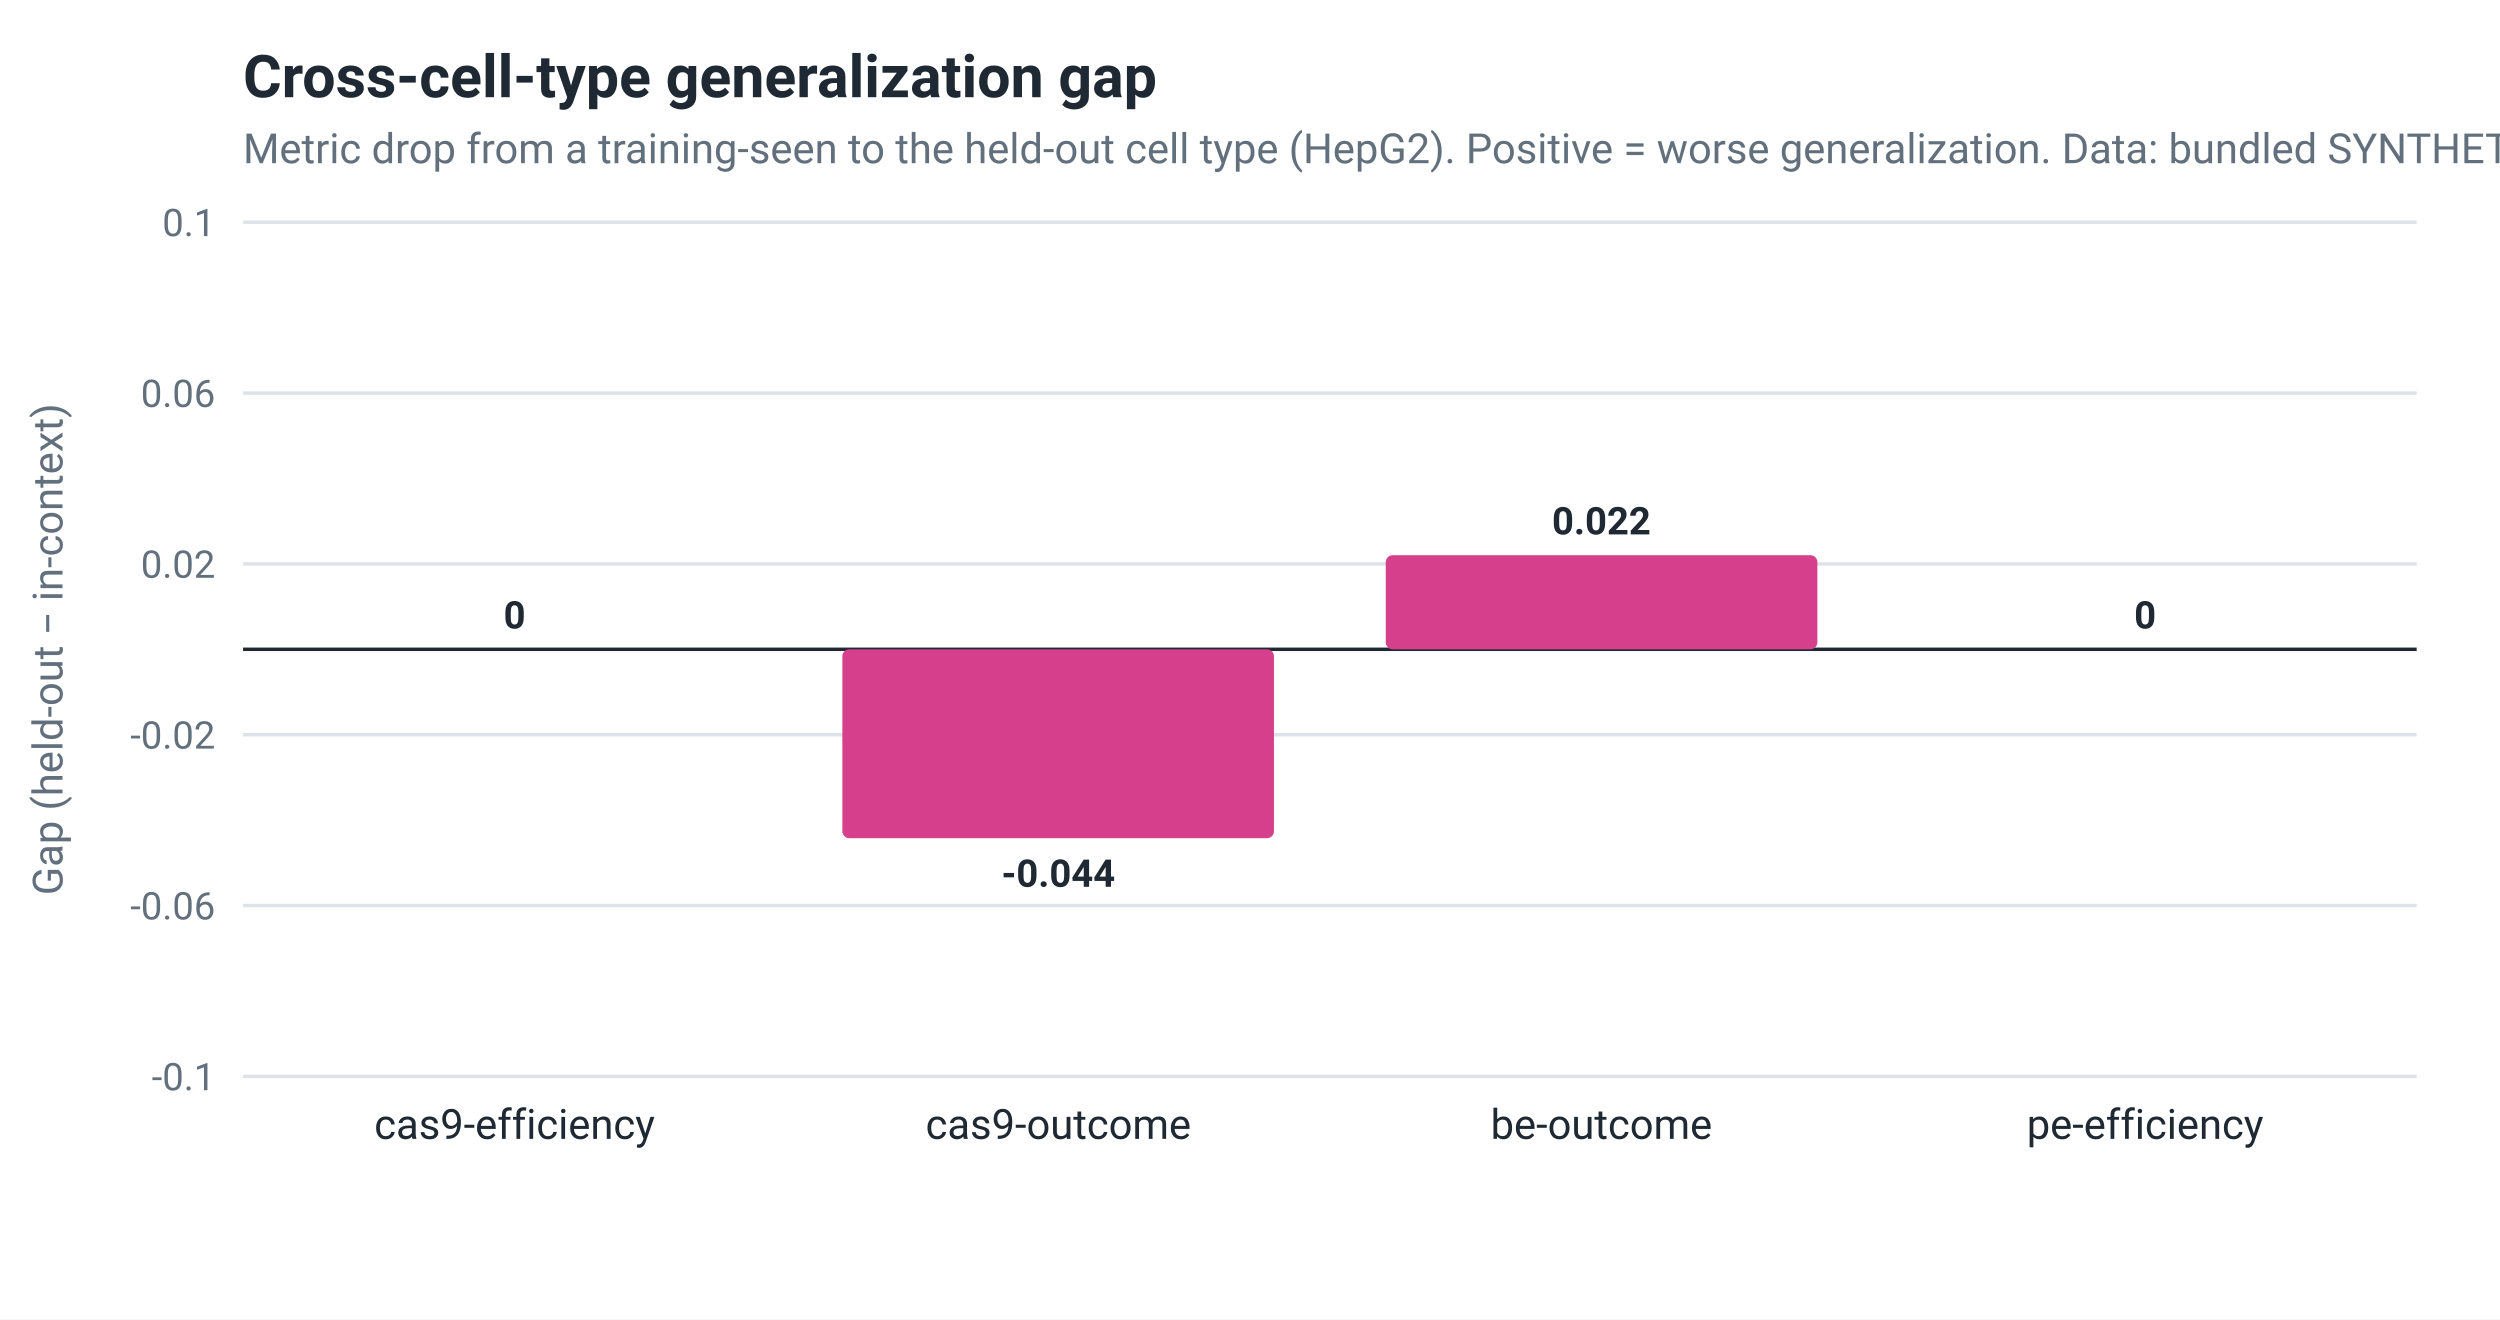
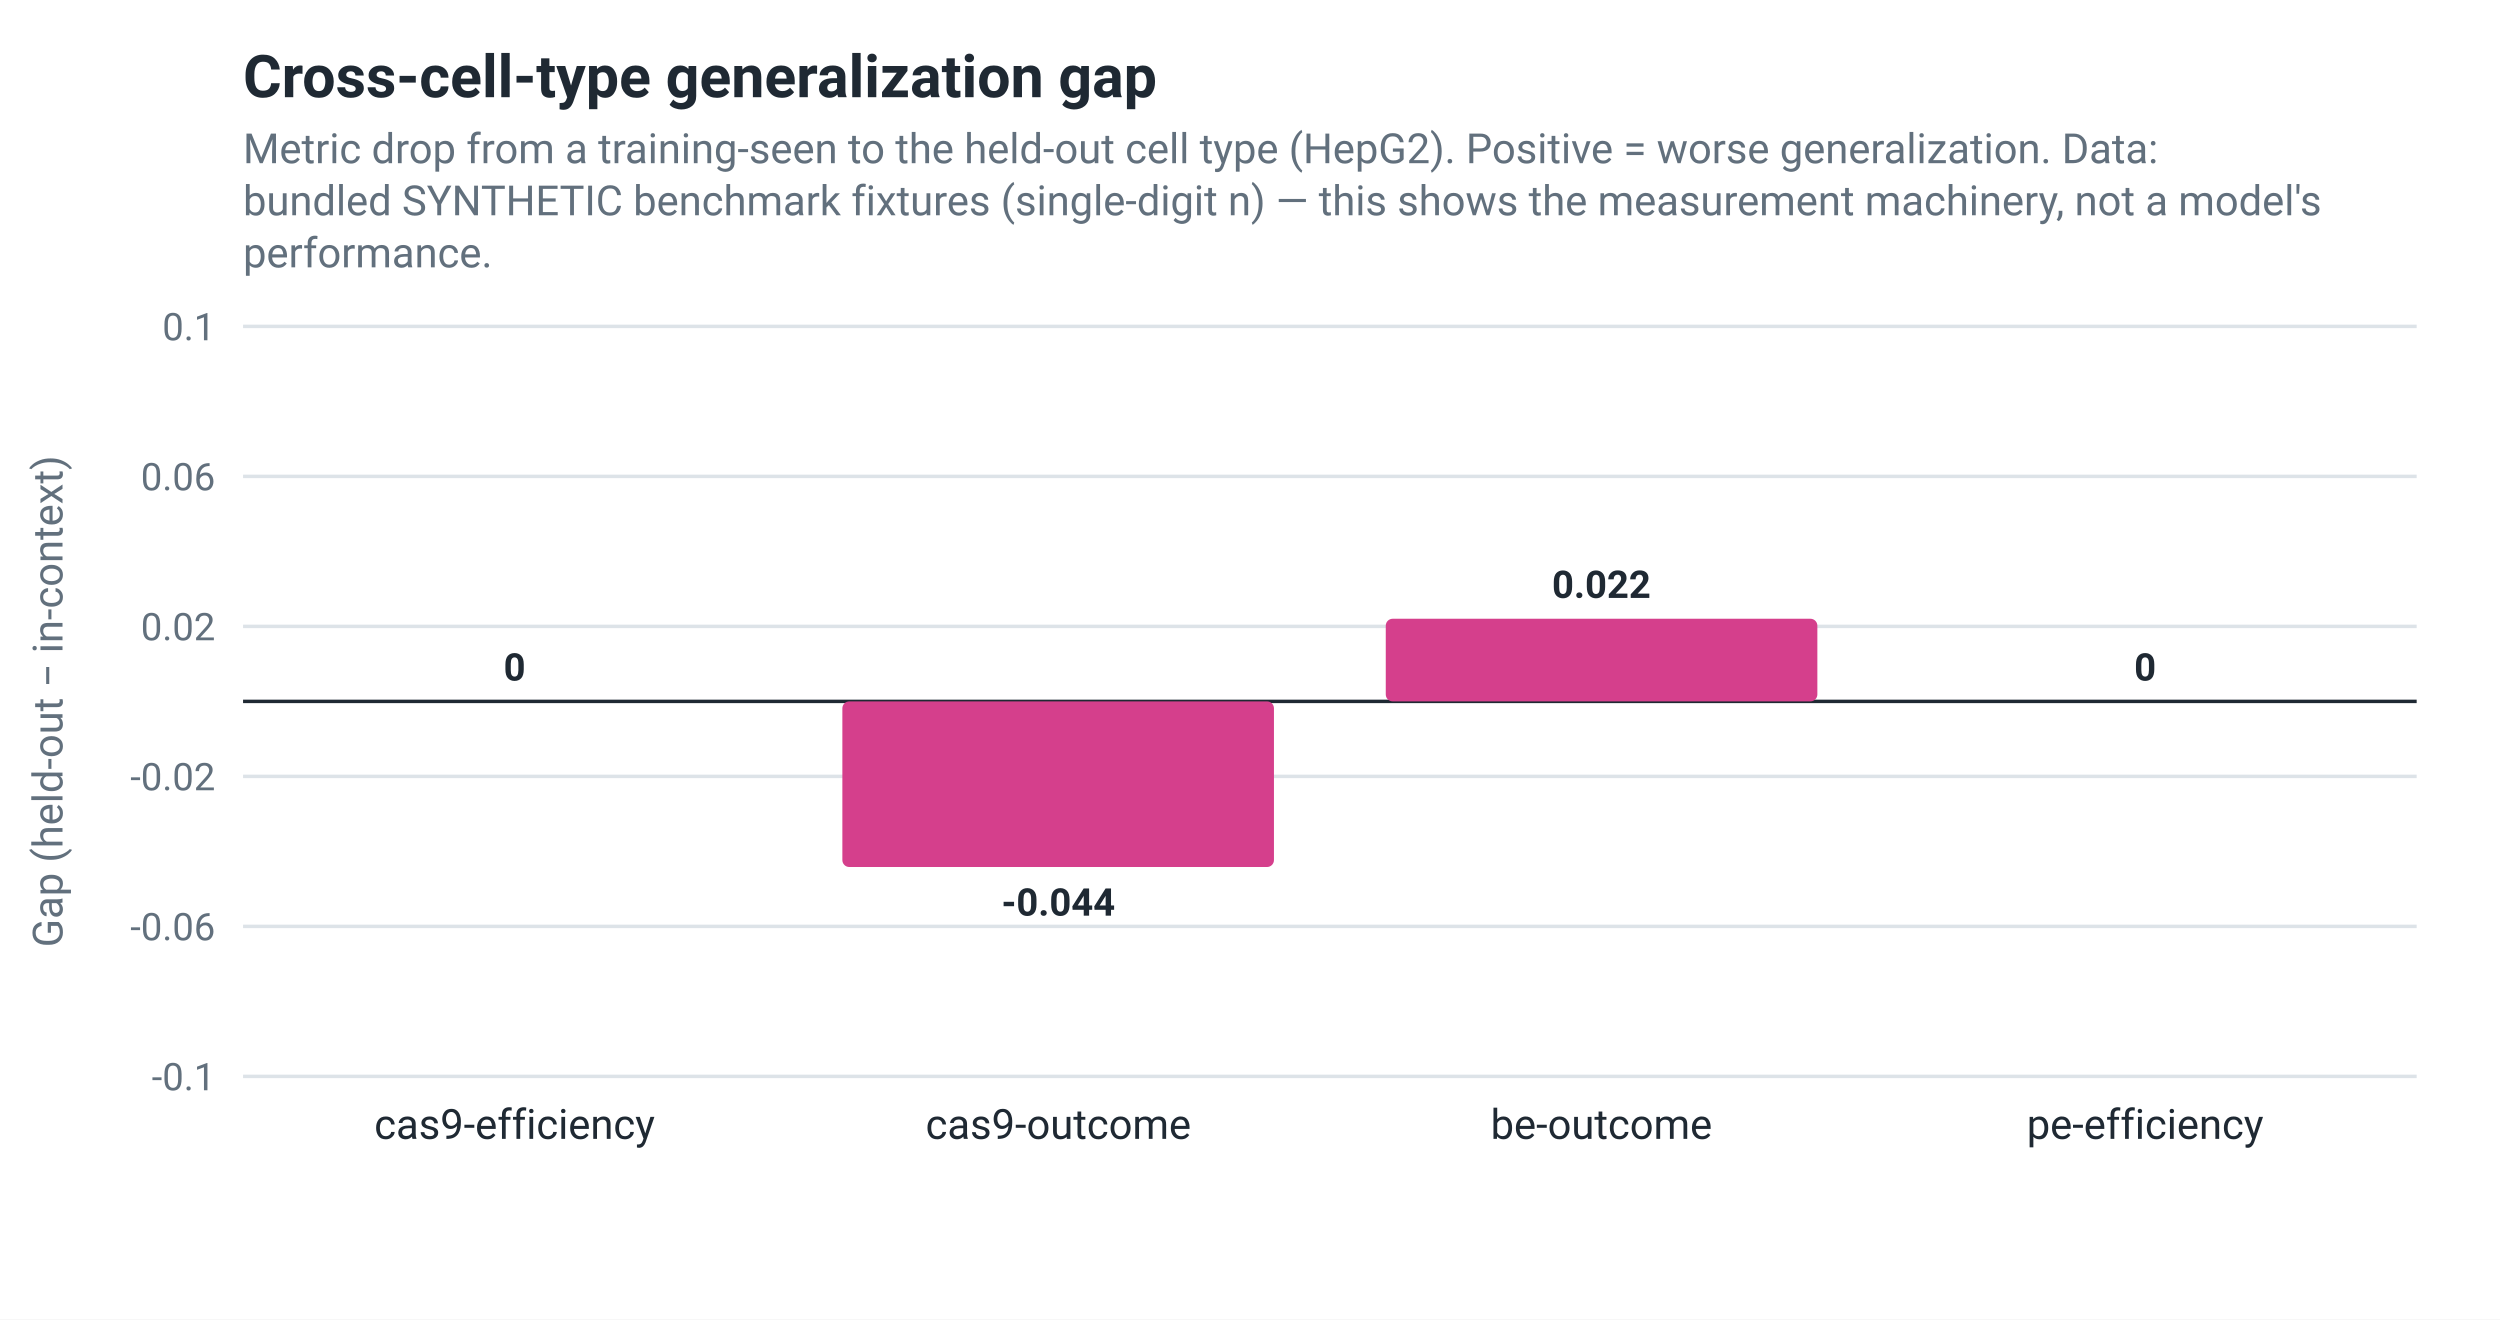
<svg xmlns="http://www.w3.org/2000/svg" width="720" height="380" viewBox="0 0 720 380" font-family="-apple-system,Segoe UI,Roboto,sans-serif">
  <rect width="720" height="380" fill="#ffffff" />
  <text x="70" y="28" fill="#1f2933" font-size="17" font-weight="700">Cross-cell-type generalization gap</text>
-   <text x="70" y="47" fill="#62707d" font-size="12">Metric drop from a training-seen to the held-out cell type (HepG2). Positive = worse generalization. Data: bundled SYNTHETIC benchmark fixtures (single-digit n) — this shows the measurement machinery, not a model's performance.</text>
+   <text x="70" y="47" fill="#62707d" font-size="12">Metric drop from a training-seen to the held-out cell type (HepG2). Positive = worse generalization. Data:</text>
+   <text x="70" y="62" fill="#62707d" font-size="12">bundled SYNTHETIC benchmark fixtures (single-digit n) — this shows the measurement machinery, not a model's</text>
+   <text x="70" y="77" fill="#62707d" font-size="12">performance.</text>
  <line x1="70" y1="310.0" x2="696" y2="310.0" stroke="#dde3e8" stroke-width="1" />
  <text x="62" y="314.0" fill="#62707d" font-size="11" text-anchor="end">-0.1</text>
-   <line x1="70" y1="260.8" x2="696" y2="260.8" stroke="#dde3e8" stroke-width="1" />
-   <text x="62" y="264.8" fill="#62707d" font-size="11" text-anchor="end">-0.06</text>
-   <line x1="70" y1="211.6" x2="696" y2="211.6" stroke="#dde3e8" stroke-width="1" />
-   <text x="62" y="215.6" fill="#62707d" font-size="11" text-anchor="end">-0.02</text>
-   <line x1="70" y1="162.4" x2="696" y2="162.4" stroke="#dde3e8" stroke-width="1" />
-   <text x="62" y="166.4" fill="#62707d" font-size="11" text-anchor="end">0.02</text>
-   <line x1="70" y1="113.2" x2="696" y2="113.2" stroke="#dde3e8" stroke-width="1" />
-   <text x="62" y="117.2" fill="#62707d" font-size="11" text-anchor="end">0.06</text>
-   <line x1="70" y1="64.0" x2="696" y2="64.0" stroke="#dde3e8" stroke-width="1" />
-   <text x="62" y="68.0" fill="#62707d" font-size="11" text-anchor="end">0.1</text>
-   <text x="18" y="187.0" fill="#62707d" font-size="12" text-anchor="middle" transform="rotate(-90 18 187.0)">Gap (held-out − in-context)</text>
-   <line x1="70" y1="187.0" x2="696" y2="187.0" stroke="#1f2933" stroke-width="1" />
-   <rect x="86.1" y="187.0" width="124.3" height="0.0" fill="#d53f8c" rx="2" />
-   <text x="148.2" y="181.0" fill="#1f2933" font-size="11" font-weight="600" text-anchor="middle">0</text>
+   <line x1="70" y1="266.8" x2="696" y2="266.8" stroke="#dde3e8" stroke-width="1" />
+   <text x="62" y="270.8" fill="#62707d" font-size="11" text-anchor="end">-0.06</text>
+   <line x1="70" y1="223.6" x2="696" y2="223.6" stroke="#dde3e8" stroke-width="1" />
+   <text x="62" y="227.6" fill="#62707d" font-size="11" text-anchor="end">-0.02</text>
+   <line x1="70" y1="180.4" x2="696" y2="180.4" stroke="#dde3e8" stroke-width="1" />
+   <text x="62" y="184.4" fill="#62707d" font-size="11" text-anchor="end">0.02</text>
+   <line x1="70" y1="137.2" x2="696" y2="137.2" stroke="#dde3e8" stroke-width="1" />
+   <text x="62" y="141.2" fill="#62707d" font-size="11" text-anchor="end">0.06</text>
+   <line x1="70" y1="94.0" x2="696" y2="94.0" stroke="#dde3e8" stroke-width="1" />
+   <text x="62" y="98.0" fill="#62707d" font-size="11" text-anchor="end">0.1</text>
+   <text x="18" y="202.0" fill="#62707d" font-size="12" text-anchor="middle" transform="rotate(-90 18 202.0)">Gap (held-out − in-context)</text>
+   <line x1="70" y1="202.0" x2="696" y2="202.0" stroke="#1f2933" stroke-width="1" />
+   <rect x="86.1" y="202.0" width="124.3" height="0.0" fill="#d53f8c" rx="2" />
+   <text x="148.2" y="196.0" fill="#1f2933" font-size="11" font-weight="600" text-anchor="middle">0</text>
  <text x="148.2" y="328.0" fill="#1f2933" font-size="12" text-anchor="middle">cas9-efficiency</text>
-   <rect x="242.6" y="187.0" width="124.3" height="54.4" fill="#d53f8c" rx="2" />
-   <text x="304.8" y="255.4" fill="#1f2933" font-size="11" font-weight="600" text-anchor="middle">-0.044</text>
+   <rect x="242.6" y="202.0" width="124.3" height="47.7" fill="#d53f8c" rx="2" />
+   <text x="304.8" y="263.7" fill="#1f2933" font-size="11" font-weight="600" text-anchor="middle">-0.044</text>
  <text x="304.8" y="328.0" fill="#1f2933" font-size="12" text-anchor="middle">cas9-outcome</text>
-   <rect x="399.1" y="159.9" width="124.3" height="27.1" fill="#d53f8c" rx="2" />
-   <text x="461.2" y="153.9" fill="#1f2933" font-size="11" font-weight="600" text-anchor="middle">0.022</text>
+   <rect x="399.1" y="178.2" width="124.3" height="23.8" fill="#d53f8c" rx="2" />
+   <text x="461.2" y="172.2" fill="#1f2933" font-size="11" font-weight="600" text-anchor="middle">0.022</text>
  <text x="461.2" y="328.0" fill="#1f2933" font-size="12" text-anchor="middle">be-outcome</text>
-   <rect x="555.6" y="187.0" width="124.3" height="0.0" fill="#d53f8c" rx="2" />
-   <text x="617.8" y="181.0" fill="#1f2933" font-size="11" font-weight="600" text-anchor="middle">0</text>
+   <rect x="555.6" y="202.0" width="124.3" height="0.0" fill="#d53f8c" rx="2" />
+   <text x="617.8" y="196.0" fill="#1f2933" font-size="11" font-weight="600" text-anchor="middle">0</text>
  <text x="617.8" y="328.0" fill="#1f2933" font-size="12" text-anchor="middle">pe-efficiency</text>
</svg>
